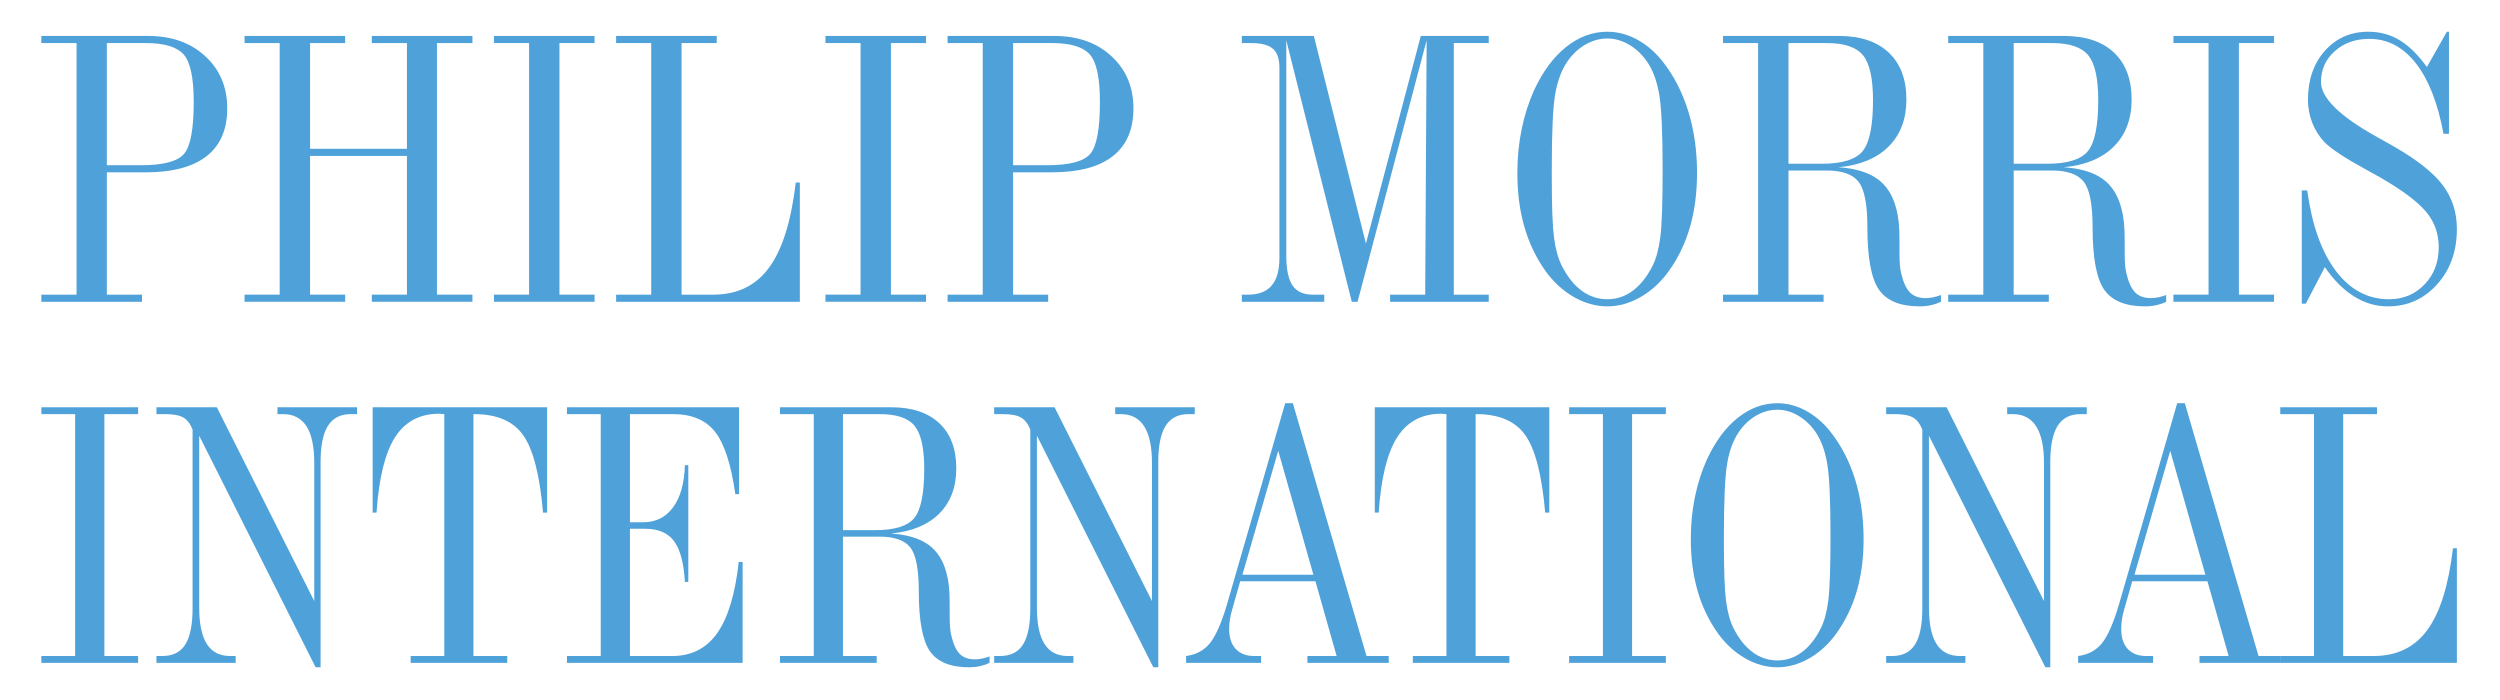
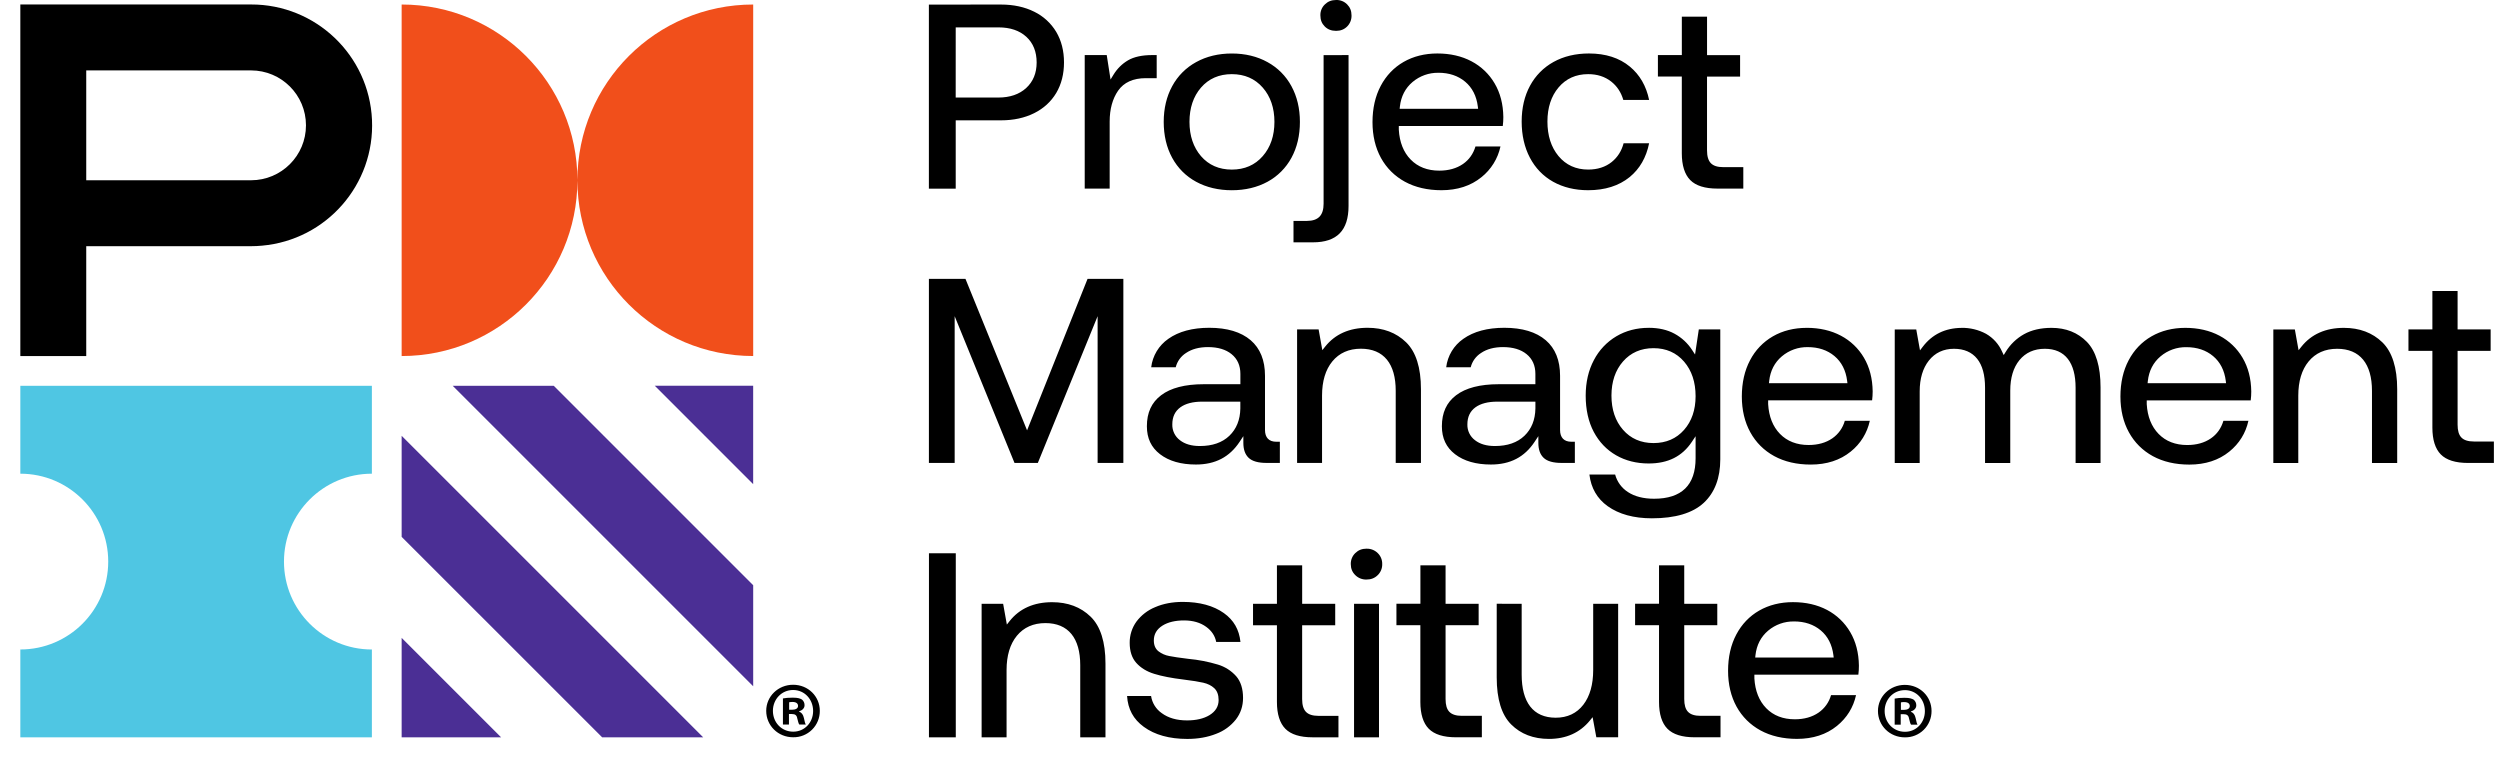
- <svg xmlns="http://www.w3.org/2000/svg" xml:space="preserve" width="500" height="140" viewBox="0 0 666.505 186.621">
-   <path d="M0 0h4.074q4.01 0 5.164 1.365 1.149 1.366 1.15 6.188 0 4.367-1.222 5.709-1.229 1.343-4.499 1.343H0zm0-15.475h4.2v-.853H-7.831v.853h4.206v30.08h-4.206v.852H4.94c2.798 0 5.077-.806 6.826-2.423 1.756-1.615 2.629-3.698 2.629-6.243 0-2.519-.826-4.422-2.469-5.709Q9.458-.85 4.625-.851H0z" style="fill:#4fa1d9;fill-opacity:1;fill-rule:nonzero;stroke:none" transform="matrix(2.22965 0 0 -2.22965 28.487 44.048)" />
-   <path d="M0 0v12.64h-4.199v.852h12.03v-.852H3.588v-30.08h4.243v-.853h-12.03v.853H0V-.852h-11.584V-17.44h4.199v-.853h-12.032v.853h4.201v30.08h-4.201v.852h12.032v-.852h-4.199V0z" style="fill:#4fa1d9;fill-opacity:1;fill-rule:nonzero;stroke:none" transform="matrix(2.22965 0 0 -2.22965 108.49 39.666)" />
-   <path d="M0 0h4.199v-.853h-12.03V0h4.2v30.081h-4.2v.851h12.03v-.851H0z" style="fill:#4fa1d9;fill-opacity:1;fill-rule:nonzero;stroke:none" transform="matrix(2.22965 0 0 -2.22965 149.15 78.552)" />
-   <path d="M0 0v-.852h-4.202v-30.08h3.8c2.855 0 5.077 1.073 6.659 3.228 1.587 2.155 2.65 5.543 3.195 10.174h.489v-14.255h-21.968v.853h4.196v30.08h-4.196V0z" style="fill:#4fa1d9;fill-opacity:1;fill-rule:nonzero;stroke:none" transform="matrix(2.22965 0 0 -2.22965 191.075 9.585)" />
-   <path d="M0 0h4.199v-.853H-7.826V0h4.194v30.081h-4.194v.851H4.199v-.851H0z" style="fill:#4fa1d9;fill-opacity:1;fill-rule:nonzero;stroke:none" transform="matrix(2.22965 0 0 -2.22965 237.52 78.552)" />
-   <path d="M0 0h4.072q4.01 0 5.161 1.365 1.152 1.366 1.151 6.188.001 4.367-1.225 5.709c-.817.896-2.319 1.343-4.496 1.343H0zm0-15.475h4.196v-.853H-7.832v.853h4.203v30.08h-4.203v.852H4.936c2.799 0 5.078-.806 6.827-2.423 1.755-1.615 2.627-3.698 2.627-6.243q.001-3.778-2.467-5.709Q9.453-.85 4.622-.851H0z" style="fill:#4fa1d9;fill-opacity:1;fill-rule:nonzero;stroke:none" transform="matrix(2.22965 0 0 -2.22965 270.09 44.048)" />
-   <path d="m0 0-7.831 31.262V5.543q-.002-2.509.753-3.602.743-1.09 2.414-1.088h1.372V0h-9.856v.853h.74c1.262 0 2.207.361 2.826 1.088.623.728.929 1.827.929 3.297v22.748q0 1.592-.782 2.27c-.521.452-1.39.677-2.619.677h-1.094v.852h8.61L1.689 6.963l6.563 24.822h8.124v-.852h-4.178V.853h4.178V0H4.579v.853h4.199l.172 30.409L.693 0z" style="fill:#4fa1d9;fill-opacity:1;fill-rule:nonzero;stroke:none" transform="matrix(2.22965 0 0 -2.22965 360.39 80.453)" />
-   <path d="M0 0q1.67 0 3.04 1.02c.913.676 1.701 1.666 2.362 2.978.441.856.747 2 .931 3.436q.276 2.152.274 8.132.001 6.616-.419 8.995c-.285 1.587-.76 2.867-1.439 3.842-.603.873-1.328 1.553-2.163 2.04q-1.257.734-2.586.734-1.371 0-2.636-.734-1.27-.73-2.156-2.04c-.686-1.004-1.172-2.294-1.445-3.865q-.41-2.356-.409-8.972v-1.025q0-5.155.271-7.207c.183-1.367.499-2.48.931-3.336q.991-1.966 2.374-2.978A5.04 5.04 0 0 1 0 0m0 31.985q1.795-.001 3.483-.896 1.693-.897 3.042-2.555 2.064-2.578 3.127-5.993 1.072-3.415 1.071-7.456c0-2.356-.285-4.509-.843-6.451q-.848-2.915-2.535-5.271Q5.911 1.375 3.969.261 2.031-.852 0-.854q-2.044.002-4 1.115-1.947 1.115-3.388 3.102-1.685 2.357-2.529 5.271-.847 2.915-.846 6.451 0 2.708.507 5.207a22 22 0 0 0 1.479 4.662c1.038 2.255 2.321 3.993 3.837 5.205q2.28 1.825 4.94 1.826" style="fill:#4fa1d9;fill-opacity:1;fill-rule:nonzero;stroke:none" transform="matrix(2.22965 0 0 -2.22965 428.526 79.776)" />
-   <path d="M0 0h-4.577v-14.43h3.988q3.669-.001 4.894 1.529 1.225 1.528 1.224 6.067-.002 3.908-1.191 5.372C3.542-.488 2.093 0 0 0m-12.408-30.933v.852h4.199V0h-4.199v.852H1.437q3.864 0 5.968-1.987c1.408-1.323 2.116-3.196 2.116-5.611q0-3.516-2.137-5.632c-1.418-1.412-3.419-2.233-5.991-2.468q2.974-.196 4.643-1.384c1.112-.794 1.863-1.97 2.261-3.528q.207-.765.303-1.657.094-.9.095-2.227v-1.267q-.002-1.18.056-1.713a5.4 5.4 0 0 1 .156-.95q.383-1.591 1.052-2.264.679-.663 1.88-.662c.269 0 .556.034.878.098q.474.097.939.273v-.806a5.5 5.5 0 0 0-1.179-.405 6.3 6.3 0 0 0-1.352-.145c-2.325 0-3.947.661-4.88 1.988q-1.388 1.99-1.389 7.466.002 4.128-1.068 5.458Q2.724-15.238 0-15.238h-4.577v-14.843H-.38v-.852z" style="fill:#4fa1d9;fill-opacity:1;fill-rule:nonzero;stroke:none" transform="matrix(2.22965 0 0 -2.22965 487.02 11.483)" />
-   <path d="M0 0h-4.581v-14.43h3.986c2.456 0 4.082.508 4.902 1.529Q5.53-11.373 5.53-6.834q.001 3.908-1.194 5.372Q3.144 0 0 0m-12.41-30.933v.852h4.199V0h-4.199v.852H1.436q3.865 0 5.976-1.987c1.401-1.323 2.11-3.196 2.11-5.611 0-2.344-.717-4.222-2.135-5.632q-2.131-2.117-5.992-2.468 2.975-.196 4.644-1.384c1.107-.794 1.862-1.97 2.255-3.528q.212-.765.308-1.657.09-.9.091-2.227v-1.267q0-1.18.055-1.713.051-.534.158-.95c.253-1.062.607-1.814 1.053-2.264.455-.443 1.079-.662 1.881-.662q.401.001.877.098.471.097.936.273v-.806a5.4 5.4 0 0 0-1.179-.405 6.2 6.2 0 0 0-1.349-.145q-3.484-.001-4.877 1.988-1.392 1.99-1.393 7.466-.002 4.128-1.065 5.458Q2.72-15.238 0-15.238h-4.581v-14.843H-.38v-.852z" style="fill:#4fa1d9;fill-opacity:1;fill-rule:nonzero;stroke:none" transform="matrix(2.22965 0 0 -2.22965 547.065 11.483)" />
-   <path d="M0 0h4.201v-.853H-7.83V0h4.201v30.081H-7.83v.851H4.201v-.851H0z" style="fill:#4fa1d9;fill-opacity:1;fill-rule:nonzero;stroke:none" transform="matrix(2.22965 0 0 -2.22965 596.897 78.552)" />
-   <path d="M0 0v13.54h.653c.562-4.134 1.701-7.335 3.408-9.607 1.71-2.271 3.83-3.406 6.37-3.406 1.694 0 3.116.589 4.252 1.769q1.695 1.769 1.696 4.452-.002 2.207-1.25 3.899c-.827 1.128-2.357 2.373-4.579 3.745q-1.032.652-3.016 1.723c-2.337 1.281-3.923 2.328-4.772 3.144a7.3 7.3 0 0 0-1.487 2.314 7.5 7.5 0 0 0-.534 2.795q0 3.58 2.021 5.863c1.355 1.519 3.083 2.281 5.195 2.281q2.068-.001 3.739-1.006 1.663-1.004 3.267-3.208l2.388 4.214h.251V20.308h-.652c-.68 3.666-1.778 6.476-3.305 8.428-1.53 1.948-3.38 2.923-5.561 2.923q-2.496.002-4.137-1.474c-1.103-.982-1.646-2.206-1.646-3.677 0-1.892 2.198-4.07 6.604-6.528.855-.48 1.526-.851 1.984-1.115q4.24-2.42 5.955-4.681 1.704-2.262 1.704-5.251.001-3.992-2.362-6.627Q13.822-.326 10.3-.326C8.862-.326 7.515.07 6.247.866Q4.348 2.053 2.762 4.369L.481 0z" style="fill:#4fa1d9;fill-opacity:1;fill-rule:nonzero;stroke:none" transform="matrix(2.22965 0 0 -2.22965 613.654 80.952)" />
-   <path d="M0 0h4.197v-.853H-7.835V0h4.201v30.081h-4.201v.851H4.197v-.851H0z" style="fill:#4fa1d9;fill-opacity:1;fill-rule:nonzero;stroke:none" transform="matrix(2.1438 0 0 -2.1438 27.824 174.893)" />
-   <path d="M0 0v-21.375q0-3.033.951-4.53.948-1.49 2.891-1.491h.694v-.853h-9.851v.853h.735c1.297 0 2.245.473 2.851 1.429q.905 1.428.906 4.506V.764c-.283.712-.663 1.214-1.151 1.495q-.728.427-2.268.426h-1.073v.851h7.507l12.116-24.1v17.18q0 3.034-.961 4.552c-.657 1.011-1.623 1.517-2.918 1.517h-.697v.851h9.896v-.851h-.781q-1.92 0-2.834-1.452-.92-1.453-.919-4.486v-25.545h-.618z" style="fill:#4fa1d9;fill-opacity:1;fill-rule:nonzero;stroke:none" transform="matrix(2.1438 0 0 -2.1438 53.107 116.161)" />
-   <path d="M0 0v.853h4.184v30.08q-.11 0-.322.023a4 4 0 0 1-.338.023q-3.604-.001-5.478-2.939c-1.236-1.958-2.005-5.074-2.29-9.354h-.482v13.099h21.693V18.686h-.504c-.403 4.671-1.234 7.88-2.467 9.626q-1.859 2.622-6.1 2.621H7.81V.853h4.203V0z" style="fill:#4fa1d9;fill-opacity:1;fill-rule:nonzero;stroke:none" transform="matrix(2.1438 0 0 -2.1438 109.482 176.72)" />
-   <path d="M0 0v.853h4.201v30.08H0v.852h21.401V20.979h-.464q-.778 5.522-2.507 7.738-1.736 2.217-5.238 2.216H7.831V17.485h1.647c1.575 0 2.814.621 3.726 1.867q1.364 1.866 1.463 5.23h.424v-14.52h-.424q-.206 3.558-1.359 5.087c-.767 1.019-1.954 1.528-3.578 1.528H7.831V.853h5.277c2.376 0 4.237.949 5.584 2.856 1.344 1.907 2.23 4.854 2.67 8.843h.485V0z" style="fill:#4fa1d9;fill-opacity:1;fill-rule:nonzero;stroke:none" transform="matrix(2.1438 0 0 -2.1438 151.152 176.72)" />
-   <path d="M0 0h-4.577v-14.43h3.988q3.673-.001 4.898 1.529 1.223 1.528 1.223 6.067-.001 3.908-1.196 5.372Q3.15 0 0 0m-12.41-30.933v.852h4.203V0h-4.203v.852H1.439q3.857 0 5.971-1.987c1.408-1.323 2.107-3.196 2.107-5.611q0-3.516-2.126-5.632-2.134-2.117-5.998-2.468 2.976-.196 4.644-1.384 1.665-1.191 2.259-3.528a10 10 0 0 0 .306-1.657q.095-.9.093-2.227v-1.267q0-1.18.057-1.713c.029-.356.086-.672.156-.95.251-1.062.605-1.814 1.053-2.264.448-.443 1.083-.662 1.882-.662q.395.001.876.098c.316.065.626.156.938.273v-.806a5.4 5.4 0 0 0-1.181-.405 6.3 6.3 0 0 0-1.354-.145q-3.484-.001-4.877 1.988c-.922 1.327-1.391 3.816-1.391 7.466q0 4.128-1.062 5.458c-.712.889-1.98 1.333-3.792 1.333h-4.577v-14.843h4.195v-.852z" style="fill:#4fa1d9;fill-opacity:1;fill-rule:nonzero;stroke:none" transform="matrix(2.1438 0 0 -2.1438 234.543 110.406)" />
-   <path d="M0 0v-21.375c0-2.022.312-3.532.952-4.53q.944-1.49 2.889-1.491h.698v-.853h-9.855v.853h.735c1.297 0 2.245.473 2.852 1.429q.907 1.428.907 4.506V.764c-.283.712-.669 1.214-1.154 1.495-.485.285-1.236.426-2.269.426h-1.071v.851h7.512l12.111-24.1v17.18q0 3.034-.966 4.552c-.65 1.011-1.618 1.517-2.916 1.517h-.692v.851h9.898v-.851h-.786q-1.915 0-2.836-1.452-.915-1.453-.916-4.486v-25.545h-.616z" style="fill:#4fa1d9;fill-opacity:1;fill-rule:nonzero;stroke:none" transform="matrix(2.1438 0 0 -2.1438 276.443 116.161)" />
-   <path d="M0 0h8.825L4.452 15.413zm-1.305-4.434a8 8 0 0 1-.254-1.155 7.4 7.4 0 0 1-.091-1.157c0-1.08.281-1.909.827-2.492.546-.576 1.31-.867 2.282-.867h.862v-.853h-9.329v.853c1.223.157 2.202.678 2.934 1.555.733.886 1.443 2.481 2.132 4.795l7.26 25.086h.953l9.157-31.436h2.765v-.853H8.08v.853h3.632L9.079-.81H-.277z" style="fill:#4fa1d9;fill-opacity:1;fill-rule:nonzero;stroke:none" transform="matrix(2.1438 0 0 -2.1438 331.235 153.229)" />
-   <path d="M0 0v.853h4.178v30.08c-.074 0-.175.008-.312.023a4 4 0 0 1-.345.023c-2.407 0-4.228-.981-5.475-2.939q-1.864-2.935-2.29-9.354h-.484v13.099h21.697V18.686h-.509q-.611 7.007-2.47 9.626-1.85 2.622-6.102 2.621h-.08V.853h4.199V0z" style="fill:#4fa1d9;fill-opacity:1;fill-rule:nonzero;stroke:none" transform="matrix(2.1438 0 0 -2.1438 376.663 176.72)" />
-   <path d="M0 0h4.201v-.853H-7.828V0h4.199v30.081h-4.199v.851H4.201v-.851H0z" style="fill:#4fa1d9;fill-opacity:1;fill-rule:nonzero;stroke:none" transform="matrix(2.1438 0 0 -2.1438 435.117 174.893)" />
-   <path d="M0 0c1.105 0 2.121.339 3.034 1.02.915.676 1.703 1.666 2.364 2.978.433.856.746 2 .93 3.436q.276 2.152.276 8.132 0 6.616-.423 8.995c-.282 1.587-.765 2.867-1.434 3.842q-.91 1.31-2.165 2.04c-.837.489-1.703.734-2.582.734-.921 0-1.797-.245-2.642-.734q-1.265-.73-2.155-2.04c-.688-1.004-1.172-2.294-1.441-3.865q-.415-2.356-.415-8.972v-1.025q-.002-5.155.277-7.207.272-2.051.928-3.336.992-1.966 2.376-2.978A5.04 5.04 0 0 1 0 0m0 31.985c1.191 0 2.355-.3 3.479-.896 1.124-.598 2.142-1.449 3.041-2.555 1.376-1.719 2.424-3.716 3.134-5.993q1.066-3.415 1.065-7.456 0-3.536-.843-6.451a17.3 17.3 0 0 0-2.535-5.271Q5.909 1.375 3.965.261 2.018-.852 0-.854c-1.365 0-2.706.374-4.007 1.115q-1.948 1.115-3.384 3.102a17.1 17.1 0 0 0-2.527 5.271q-.851 2.915-.851 6.451.001 2.708.505 5.207c.346 1.667.833 3.221 1.483 4.662 1.04 2.255 2.319 3.993 3.839 5.205Q-2.664 31.984 0 31.985" style="fill:#4fa1d9;fill-opacity:1;fill-rule:nonzero;stroke:none" transform="matrix(2.1438 0 0 -2.1438 473.858 176.07)" />
-   <path d="M0 0v-21.375q0-3.033.944-4.53.956-1.49 2.897-1.491h.696v-.853H-5.32v.853h.743c1.289 0 2.243.473 2.844 1.429q.908 1.428.909 4.506V.764c-.285.712-.665 1.214-1.152 1.495-.483.285-1.242.426-2.267.426H-5.32v.851h7.514l12.111-24.1v17.18q0 3.034-.971 4.552-.966 1.517-2.91 1.517h-.696v.851h9.901v-.851h-.783q-1.925 0-2.838-1.452c-.615-.968-.917-2.464-.917-4.486v-25.545h-.612z" style="fill:#4fa1d9;fill-opacity:1;fill-rule:nonzero;stroke:none" transform="matrix(2.1438 0 0 -2.1438 514.26 116.161)" />
-   <path d="M0 0h8.821L4.447 15.413zm-1.311-4.434a7 7 0 0 1-.251-1.155 8 8 0 0 1-.084-1.157c0-1.08.269-1.909.823-2.492q.819-.866 2.28-.867h.864v-.853h-9.327v.853c1.219.157 2.202.678 2.934 1.555.729.886 1.439 2.481 2.128 4.795l7.26 25.086h.949l9.163-31.436h2.761v-.853H8.086v.853h3.626L9.075-.81H-.277z" style="fill:#4fa1d9;fill-opacity:1;fill-rule:nonzero;stroke:none" transform="matrix(2.1438 0 0 -2.1438 569.052 153.229)" />
-   <path d="M0 0v-.852h-4.201v-30.08h3.797c2.855 0 5.079 1.073 6.659 3.228 1.582 2.155 2.65 5.543 3.194 10.174h.488v-14.255h-21.965v.853h4.197v30.08h-4.197V0z" style="fill:#4fa1d9;fill-opacity:1;fill-rule:nonzero;stroke:none" transform="matrix(2.1438 0 0 -2.1438 633.707 108.58)" />
+ <svg xmlns="http://www.w3.org/2000/svg" width="105" height="32" fill="none" viewBox="0 0 105 32">
+   <path fill="#4fc6e3" d="M.854 16.204v3.691a3.691 3.691 0 0 1 0 7.383v3.691h14.765v-3.69a3.691 3.691 0 0 1 0-7.384v-3.691z" />
+   <path fill="#f14f1b" d="M16.869.189v14.765a7.383 7.383 0 0 0 7.382-7.381 7.383 7.383 0 0 0 7.383 7.38V.19a7.38 7.38 0 0 0-7.383 7.38A7.38 7.38 0 0 0 16.87.19" />
+   <path fill="#000" d="M.854.189v14.765h2.768V10.34h6.922q.233 0 .46-.022a5.075 5.075 0 0 0-.46-10.13zm2.768 2.768h6.922a2.307 2.307 0 1 1 0 4.614H3.622z" />
+   <path fill="#4b2f95" d="m19.014 16.204 12.62 12.62V24.58l-8.376-8.376zm8.487-.002 4.132 4.133v-4.133zm-10.632 2.102v4.244l8.422 8.421h4.244zm0 8.487v4.178h4.178z" />
+   <path fill="#000" d="M80.003 28.765c-.628 0-1.129.488-1.129 1.096 0 .62.501 1.108 1.13 1.108a1.1 1.1 0 0 0 1.121-1.108c0-.608-.487-1.096-1.122-1.096m0 .22c.488 0 .842.395.842.882 0 .481-.354.868-.835.868-.494 0-.855-.387-.855-.874 0-.481.36-.875.848-.875m-.007.321c-.18 0-.32.014-.42.034v1.095h.254v-.44h.12c.14 0 .207.053.227.173.033.127.053.227.087.267h.273c-.026-.04-.046-.107-.08-.274-.033-.147-.093-.227-.2-.267v-.013c.133-.04.227-.134.227-.254a.3.3 0 0 0-.107-.24c-.08-.047-.173-.08-.38-.08m-.02.18c.16 0 .234.067.234.167 0 .114-.113.16-.253.16h-.12V29.5a.6.6 0 0 1 .14-.013m-4.674-4.197c-.531 0-1.009.12-1.419.355-.409.235-.732.573-.96 1.004-.23.433-.346.946-.346 1.524 0 .57.12 1.075.356 1.505.236.427.574.763 1.005.999.433.236.949.356 1.534.356.668 0 1.233-.184 1.678-.545.418-.34.687-.774.802-1.293h-1.05a1.33 1.33 0 0 1-.524.735c-.27.186-.605.28-.997.28-.496 0-.9-.156-1.201-.465-.3-.308-.467-.728-.498-1.251v-.159h4.367q.024-.192.023-.377c-.007-.538-.13-1.014-.366-1.412a2.44 2.44 0 0 0-.97-.928c-.412-.218-.894-.328-1.434-.328m.045.81c.448 0 .825.127 1.122.376.298.25.477.601.532 1.042l.012.097h-3.296l.01-.095c.048-.427.227-.774.532-1.032a1.64 1.64 0 0 1 1.088-.387m-5.67-2.357v1.614h-1.005v.901h1.005v3.224c0 .508.119.887.353 1.125s.618.358 1.141.358h1.089v-.901h-.84q-.364 0-.525-.168c-.107-.111-.159-.287-.159-.538v-3.1h1.388v-.9h-1.388v-1.615zm-6.817 1.614v3.098c0 .905.204 1.568.607 1.97.403.404.937.608 1.587.608.722 0 1.3-.26 1.718-.77l.116-.143.156.845h.916v-5.607h-1.048v2.78c0 .612-.139 1.102-.413 1.458-.279.363-.67.547-1.162.547q-.707-.002-1.073-.474c-.236-.307-.356-.758-.356-1.338v-2.973zm-3.205-1.614v1.614H58.65v.901h1.005v3.224c0 .508.119.887.353 1.125.235.238.619.358 1.142.358h1.088v-.901h-.84q-.363 0-.525-.168c-.107-.111-.159-.287-.159-.538v-3.1h1.389v-.9h-1.389v-1.615zm-2.264-.7c-.189 0-.343.061-.47.185a.62.62 0 0 0-.19.464q0 .28.19.463a.64.64 0 0 0 .47.185c.19 0 .344-.06.471-.185a.62.62 0 0 0 .189-.463.62.62 0 0 0-.189-.464.64.64 0 0 0-.47-.184m-.524 2.314v5.608h1.048v-5.608zm-3.239-1.614v1.614h-1.004v.901h1.004v3.224c0 .508.12.887.354 1.125s.618.358 1.14.358h1.09v-.901h-.84q-.364 0-.525-.168c-.107-.111-.16-.287-.16-.538v-3.1h1.389v-.9h-1.388v-1.615zm-3.956 1.535c-.43 0-.82.074-1.157.22a1.86 1.86 0 0 0-.789.609 1.5 1.5 0 0 0-.282.892c0 .352.093.635.277.84q.283.316.752.46c.32.1.735.18 1.232.24q.557.069.827.132.287.066.462.229.185.172.185.503-.001.397-.385.632c-.242.146-.559.22-.942.22-.43 0-.787-.102-1.06-.304a1.07 1.07 0 0 1-.45-.722h-1.008c.034.551.264.976.701 1.295.46.338 1.076.509 1.829.509.446 0 .853-.072 1.21-.214a1.9 1.9 0 0 0 .832-.605q.298-.389.299-.902c0-.383-.096-.689-.285-.909a1.67 1.67 0 0 0-.773-.493 6.3 6.3 0 0 0-1.236-.24q-.556-.068-.81-.12a1.05 1.05 0 0 1-.447-.197q-.196-.155-.196-.456 0-.397.367-.626c.231-.143.535-.215.903-.215.37 0 .684.09.93.27.23.166.37.38.419.632h1.019c-.055-.52-.283-.916-.696-1.21-.438-.312-1.02-.47-1.728-.47m-5.485.012c-.767 0-1.367.266-1.784.791l-.118.149-.156-.872h-.904v5.607h1.048v-2.826c0-.605.145-1.088.431-1.437.29-.354.694-.534 1.2-.534.477 0 .845.155 1.094.46.245.3.369.74.369 1.308v3.03h1.06v-3.098c0-.905-.21-1.568-.624-1.97-.414-.404-.958-.608-1.616-.608m-5.174-2.055v7.73h1.127v-7.73zm59.426-9.467c-.766 0-1.367.267-1.784.792l-.118.148-.156-.872h-.904v5.608h1.048v-2.827c0-.604.145-1.088.432-1.436.29-.354.694-.534 1.2-.534.476 0 .844.155 1.093.46.245.3.37.74.37 1.307v3.03h1.059v-3.098c0-.904-.21-1.567-.623-1.97-.415-.403-.958-.608-1.617-.608m-6.659 0c-.531 0-1.009.12-1.419.356-.409.235-.732.573-.96 1.004-.23.433-.346.946-.346 1.523 0 .57.12 1.076.357 1.505.235.427.573.764 1.004 1 .433.236.949.355 1.534.355.668 0 1.233-.183 1.678-.545.418-.34.687-.774.802-1.293h-1.05q-.141.47-.524.736-.407.28-.997.28c-.495 0-.9-.157-1.2-.466-.3-.307-.468-.728-.499-1.25v-.159h4.367q.024-.193.023-.377c-.007-.538-.13-1.014-.366-1.413a2.44 2.44 0 0 0-.97-.927c-.412-.218-.894-.329-1.433-.329m.046.811c.447 0 .824.127 1.121.376.298.25.477.6.532 1.042l.012.096h-3.296l.01-.095c.048-.427.227-.774.532-1.032a1.64 1.64 0 0 1 1.089-.387m-9.447-.81c-.683.006-1.23.272-1.625.79l-.118.154-.157-.877h-.904v5.608h1.048v-3.007c0-.537.13-.972.385-1.295.26-.328.616-.495 1.055-.495.424 0 .752.142.975.422.219.274.33.68.33 1.21v3.165h1.059v-3.041c0-.537.13-.968.386-1.28.26-.316.618-.476 1.065-.476.425 0 .751.144.97.428.214.278.323.683.323 1.204v3.165h1.048v-3.177c0-.875-.193-1.518-.574-1.91-.38-.39-.88-.589-1.485-.589-.45 0-.838.09-1.155.266a2.1 2.1 0 0 0-.77.743l-.083.135-.067-.143a1.62 1.62 0 0 0-.676-.752 2.1 2.1 0 0 0-1.03-.249m-6.5 0c-.532 0-1.01.119-1.42.355a2.47 2.47 0 0 0-.96 1.004c-.23.433-.346.946-.346 1.523 0 .57.12 1.076.357 1.505.235.427.573.764 1.004 1 .433.236.949.355 1.533.355.67 0 1.234-.183 1.679-.545a2.26 2.26 0 0 0 .802-1.293h-1.05a1.33 1.33 0 0 1-.524.736q-.407.28-.997.28c-.495 0-.9-.157-1.201-.466-.3-.307-.467-.728-.498-1.25v-.159h4.367q.023-.193.023-.377c-.007-.538-.13-1.014-.366-1.413a2.44 2.44 0 0 0-.97-.927c-.412-.218-.894-.329-1.434-.329m.044.81c.448 0 .825.127 1.122.376.298.25.477.6.532 1.042l.012.096h-3.296l.01-.095c.048-.427.227-.774.532-1.032a1.64 1.64 0 0 1 1.088-.387m-6.681-.81c-.501 0-.958.119-1.356.354a2.5 2.5 0 0 0-.945 1c-.229.429-.345.932-.345 1.494 0 .585.114 1.098.34 1.524.225.423.54.753.938.981.398.229.859.344 1.368.344.812 0 1.406-.297 1.814-.91l.156-.235v.926c0 1.128-.587 1.7-1.744 1.7-.444 0-.813-.094-1.097-.28a1.26 1.26 0 0 1-.538-.736h-1.081c.068.566.326 1.013.768 1.329.472.337 1.097.509 1.857.509.982 0 1.714-.219 2.177-.649.461-.429.695-1.044.695-1.828v-5.456h-.902l-.158 1.053-.123-.189a2.04 2.04 0 0 0-.737-.683c-.301-.165-.667-.249-1.087-.249m.203.855c.528 0 .96.19 1.284.566.32.372.483.86.483 1.45 0 .576-.163 1.052-.484 1.416-.324.368-.755.554-1.283.554s-.96-.188-1.283-.56c-.321-.367-.484-.85-.484-1.433s.163-1.065.484-1.433c.324-.371.755-.56 1.283-.56m-12.008-.856c-.767 0-1.367.267-1.784.792l-.118.148-.156-.872h-.904v5.608h1.048v-2.827c0-.604.145-1.088.431-1.436.29-.354.694-.534 1.2-.534.477 0 .845.155 1.094.46.245.3.369.74.369 1.307v3.03h1.06v-3.097c0-.905-.21-1.568-.624-1.97-.414-.404-.958-.609-1.616-.609m-6.648 0c-.708 0-1.288.156-1.722.464a1.7 1.7 0 0 0-.72 1.194h1.03a1 1 0 0 1 .433-.6q.366-.247.923-.247c.417 0 .75.1.99.296.246.2.37.479.37.828v.435h-1.541c-.782 0-1.384.156-1.788.463-.403.305-.598.732-.598 1.303 0 .503.18.887.553 1.174.374.288.88.433 1.506.433.812 0 1.412-.312 1.836-.954l.157-.238v.285q0 .414.222.626.224.213.753.214h.558v-.89H53.6c-.303 0-.47-.175-.47-.492v-2.28c0-.648-.203-1.15-.602-1.492-.404-.346-.989-.522-1.739-.522m-.294 3.102h1.599v.29q-.013.713-.461 1.144c-.298.286-.714.43-1.239.43q-.525 0-.837-.244a.8.8 0 0 1-.32-.665q0-.472.34-.718c.216-.157.526-.237.919-.237m-11.482-5.156v7.73h1.082V13.28l2.513 6.163h.98L46.1 13.28v6.163h1.081v-7.73h-1.504l-2.54 6.362-2.587-6.362zM70.637.7v1.614h-1.005v.9h1.004v3.224c0 .509.12.887.354 1.125s.618.358 1.141.358h1.088V7.02h-.84c-.244 0-.416-.055-.524-.167-.107-.112-.16-.288-.16-.54V3.216h1.389v-.901h-1.388V.7zm-3.9 1.546c-.563 0-1.063.12-1.489.356a2.48 2.48 0 0 0-.987.999c-.233.429-.351.936-.351 1.505 0 .57.116 1.081.346 1.518.228.434.556.774.976 1.01.422.235.916.355 1.47.355.707 0 1.292-.185 1.741-.55.425-.346.7-.825.82-1.423h-1.071q-.13.49-.5.788c-.262.21-.595.318-.99.318-.513 0-.932-.191-1.245-.567-.309-.372-.465-.86-.465-1.449 0-.582.156-1.064.466-1.432.313-.372.731-.56 1.245-.56q.57 0 .967.311.37.292.509.772h1.084c-.12-.584-.392-1.055-.81-1.4-.44-.366-1.018-.551-1.717-.551m-6.366 0c-.532 0-1.009.12-1.419.355-.409.236-.732.574-.96 1.005-.23.433-.346.945-.346 1.523 0 .57.12 1.076.356 1.505.236.427.574.763 1.005.999.433.236.949.356 1.533.356.67 0 1.234-.183 1.679-.545a2.26 2.26 0 0 0 .802-1.293h-1.05c-.093.312-.27.56-.524.736-.27.186-.605.28-.997.28-.496 0-.9-.157-1.201-.466-.3-.307-.467-.728-.498-1.251v-.158h4.367q.023-.193.023-.378c-.007-.538-.13-1.013-.366-1.412a2.44 2.44 0 0 0-.971-.927c-.41-.218-.893-.329-1.433-.329m.045.81c.448 0 .825.127 1.122.376.298.25.477.601.532 1.043l.012.096h-3.296l.01-.095c.048-.427.227-.774.532-1.032a1.64 1.64 0 0 1 1.088-.387m-4.824-.742V8.56q0 .361-.17.539-.173.178-.525.179h-.569v.9h.817c1.006 0 1.495-.5 1.495-1.528V2.314zm-3.855-.068c-.562 0-1.066.122-1.499.362a2.5 2.5 0 0 0-1.005 1.01c-.236.433-.356.937-.356 1.5 0 .57.12 1.078.356 1.51s.574.77 1.005 1.005c.433.236.937.356 1.5.356.561 0 1.066-.12 1.499-.356a2.5 2.5 0 0 0 1.004-1.005c.236-.433.356-.94.356-1.51 0-.562-.12-1.067-.356-1.5a2.5 2.5 0 0 0-1.005-1.01c-.432-.24-.937-.362-1.499-.362m0 .867c.535 0 .973.19 1.3.566.325.371.49.856.49 1.439s-.165 1.067-.49 1.438c-.327.376-.765.566-1.3.566s-.97-.19-1.295-.566c-.32-.372-.483-.856-.483-1.438 0-.583.162-1.067.483-1.439.324-.375.76-.566 1.295-.566m-6.178-.8v5.608h1.048V5.106c0-.52.119-.955.353-1.295.242-.35.634-.528 1.165-.528h.457v-.97h-.185c-.427 0-.77.075-1.018.22q-.377.221-.614.609l-.121.199-.16-1.027zM39.013.193v7.73h1.127V5.054h1.902c.526 0 .995-.102 1.395-.302q.597-.299.925-.847c.216-.365.326-.796.326-1.283s-.11-.917-.326-1.282a2.2 2.2 0 0 0-.925-.848c-.4-.2-.869-.301-1.395-.301zm1.127.957h1.8c.487 0 .879.133 1.165.395.288.264.434.627.434 1.08 0 .444-.148.805-.44 1.072-.29.266-.683.4-1.17.4h-1.79zM33.31 28.76c-.628 0-1.129.488-1.129 1.095 0 .622.5 1.11 1.129 1.11a1.1 1.1 0 0 0 1.122-1.11c0-.607-.488-1.095-1.122-1.095m0 .22c.487 0 .841.395.841.882 0 .481-.354.868-.835.868-.494 0-.854-.387-.854-.875 0-.48.36-.875.848-.875m-.007.321q-.27.002-.42.033v1.096h.253v-.441h.12c.14 0 .207.053.227.174.034.127.054.227.087.267h.274c-.027-.04-.047-.107-.08-.274-.034-.147-.094-.227-.2-.267v-.014c.133-.04.227-.133.227-.253a.3.3 0 0 0-.107-.24c-.08-.048-.174-.08-.38-.08m-.02.18c.16 0 .234.067.234.167 0 .114-.114.16-.254.16h-.12v-.313a.6.6 0 0 1 .14-.014m68.876-17.26v1.614h-1.005v.901h1.005v3.223c0 .509.119.887.353 1.125s.618.359 1.141.359h1.089v-.901h-.84q-.364 0-.525-.168-.16-.165-.159-.539v-3.099h1.388v-.901h-1.388v-1.614zM56.116 0c-.19 0-.343.06-.47.184a.61.61 0 0 0-.19.464c0 .189.06.34.184.464s.28.184.476.184c.189 0 .34-.06.465-.184a.63.63 0 0 0 .183-.464c0-.189-.06-.34-.184-.464A.62.62 0 0 0 56.117 0m7.065 13.767c-.708 0-1.288.156-1.722.464a1.7 1.7 0 0 0-.72 1.194h1.03a1 1 0 0 1 .434-.6c.242-.164.553-.247.922-.247.417 0 .75.1.99.296.246.2.37.479.37.828v.435h-1.54c-.783 0-1.385.156-1.789.463-.402.305-.598.732-.598 1.303 0 .503.181.887.553 1.174.375.288.881.433 1.506.433.812 0 1.413-.312 1.836-.954l.157-.238v.285q0 .414.222.626c.148.142.402.214.753.214h.558v-.89h-.151c-.303 0-.47-.175-.47-.492v-2.28c0-.648-.202-1.15-.602-1.492-.403-.346-.988-.522-1.739-.522m-.293 3.102h1.598v.29q-.013.713-.461 1.144c-.297.286-.714.43-1.239.43q-.525 0-.837-.244a.8.8 0 0 1-.32-.665q0-.472.34-.718c.217-.157.526-.237.919-.237" />
</svg>
